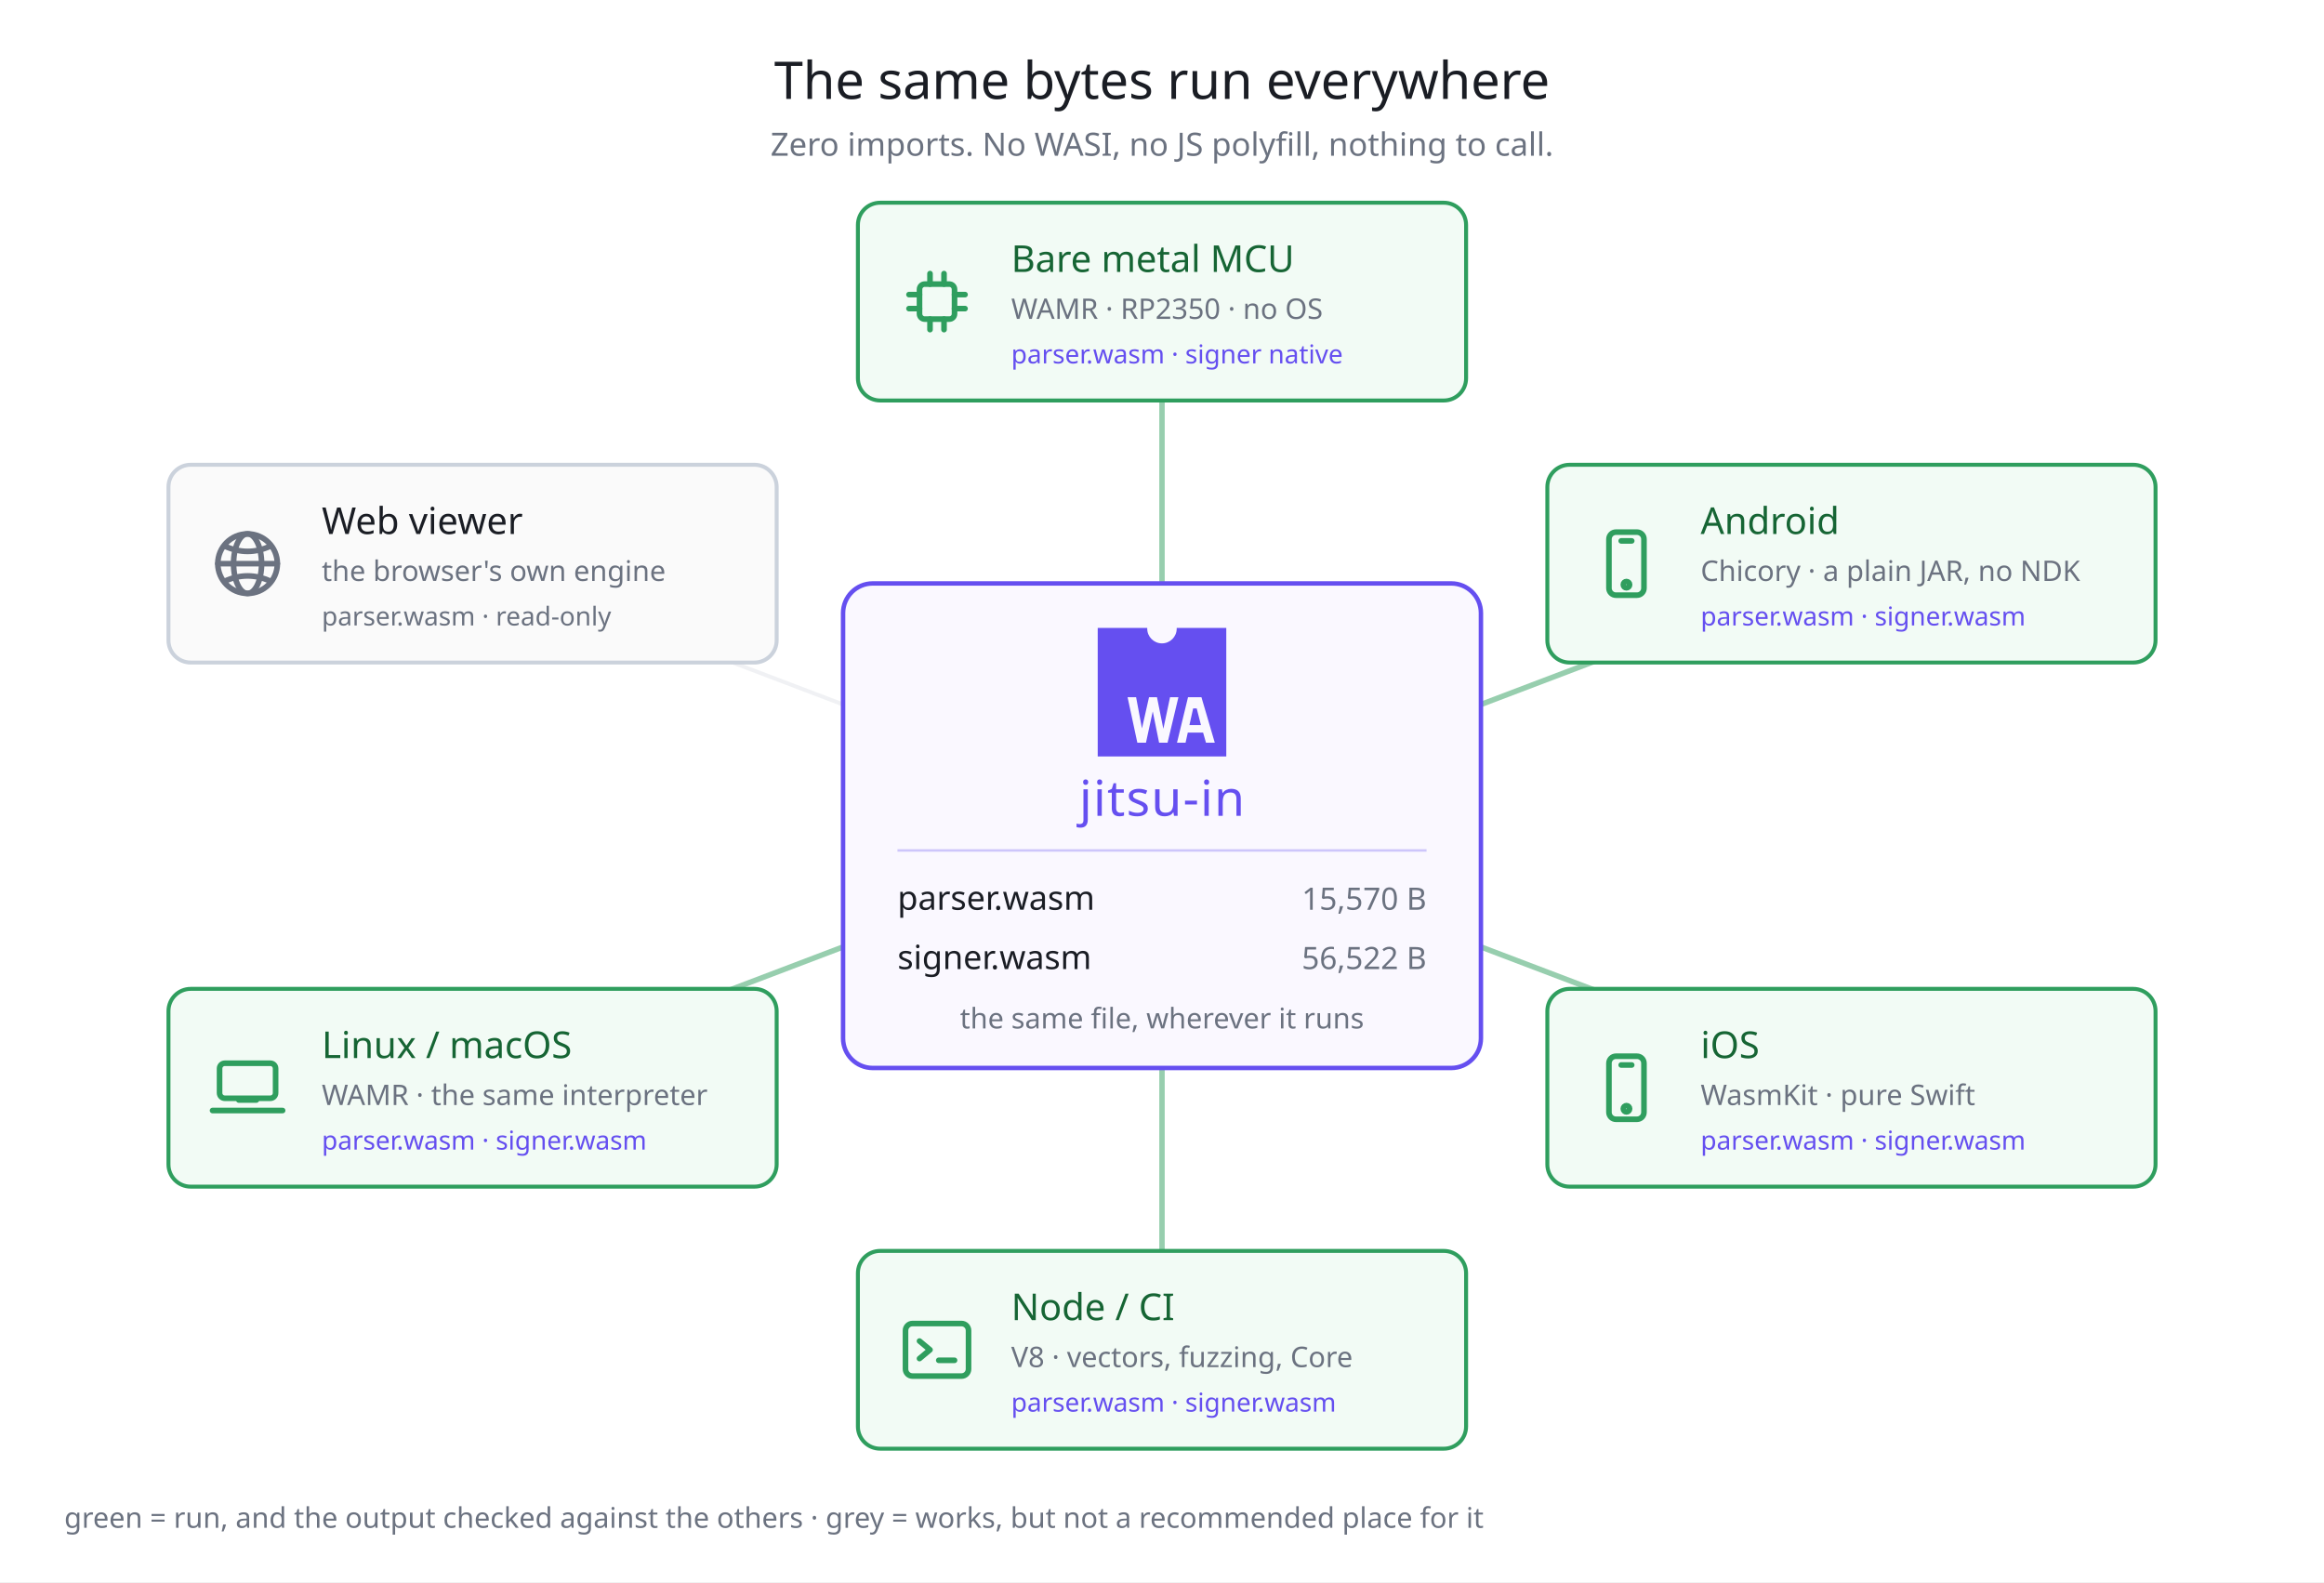
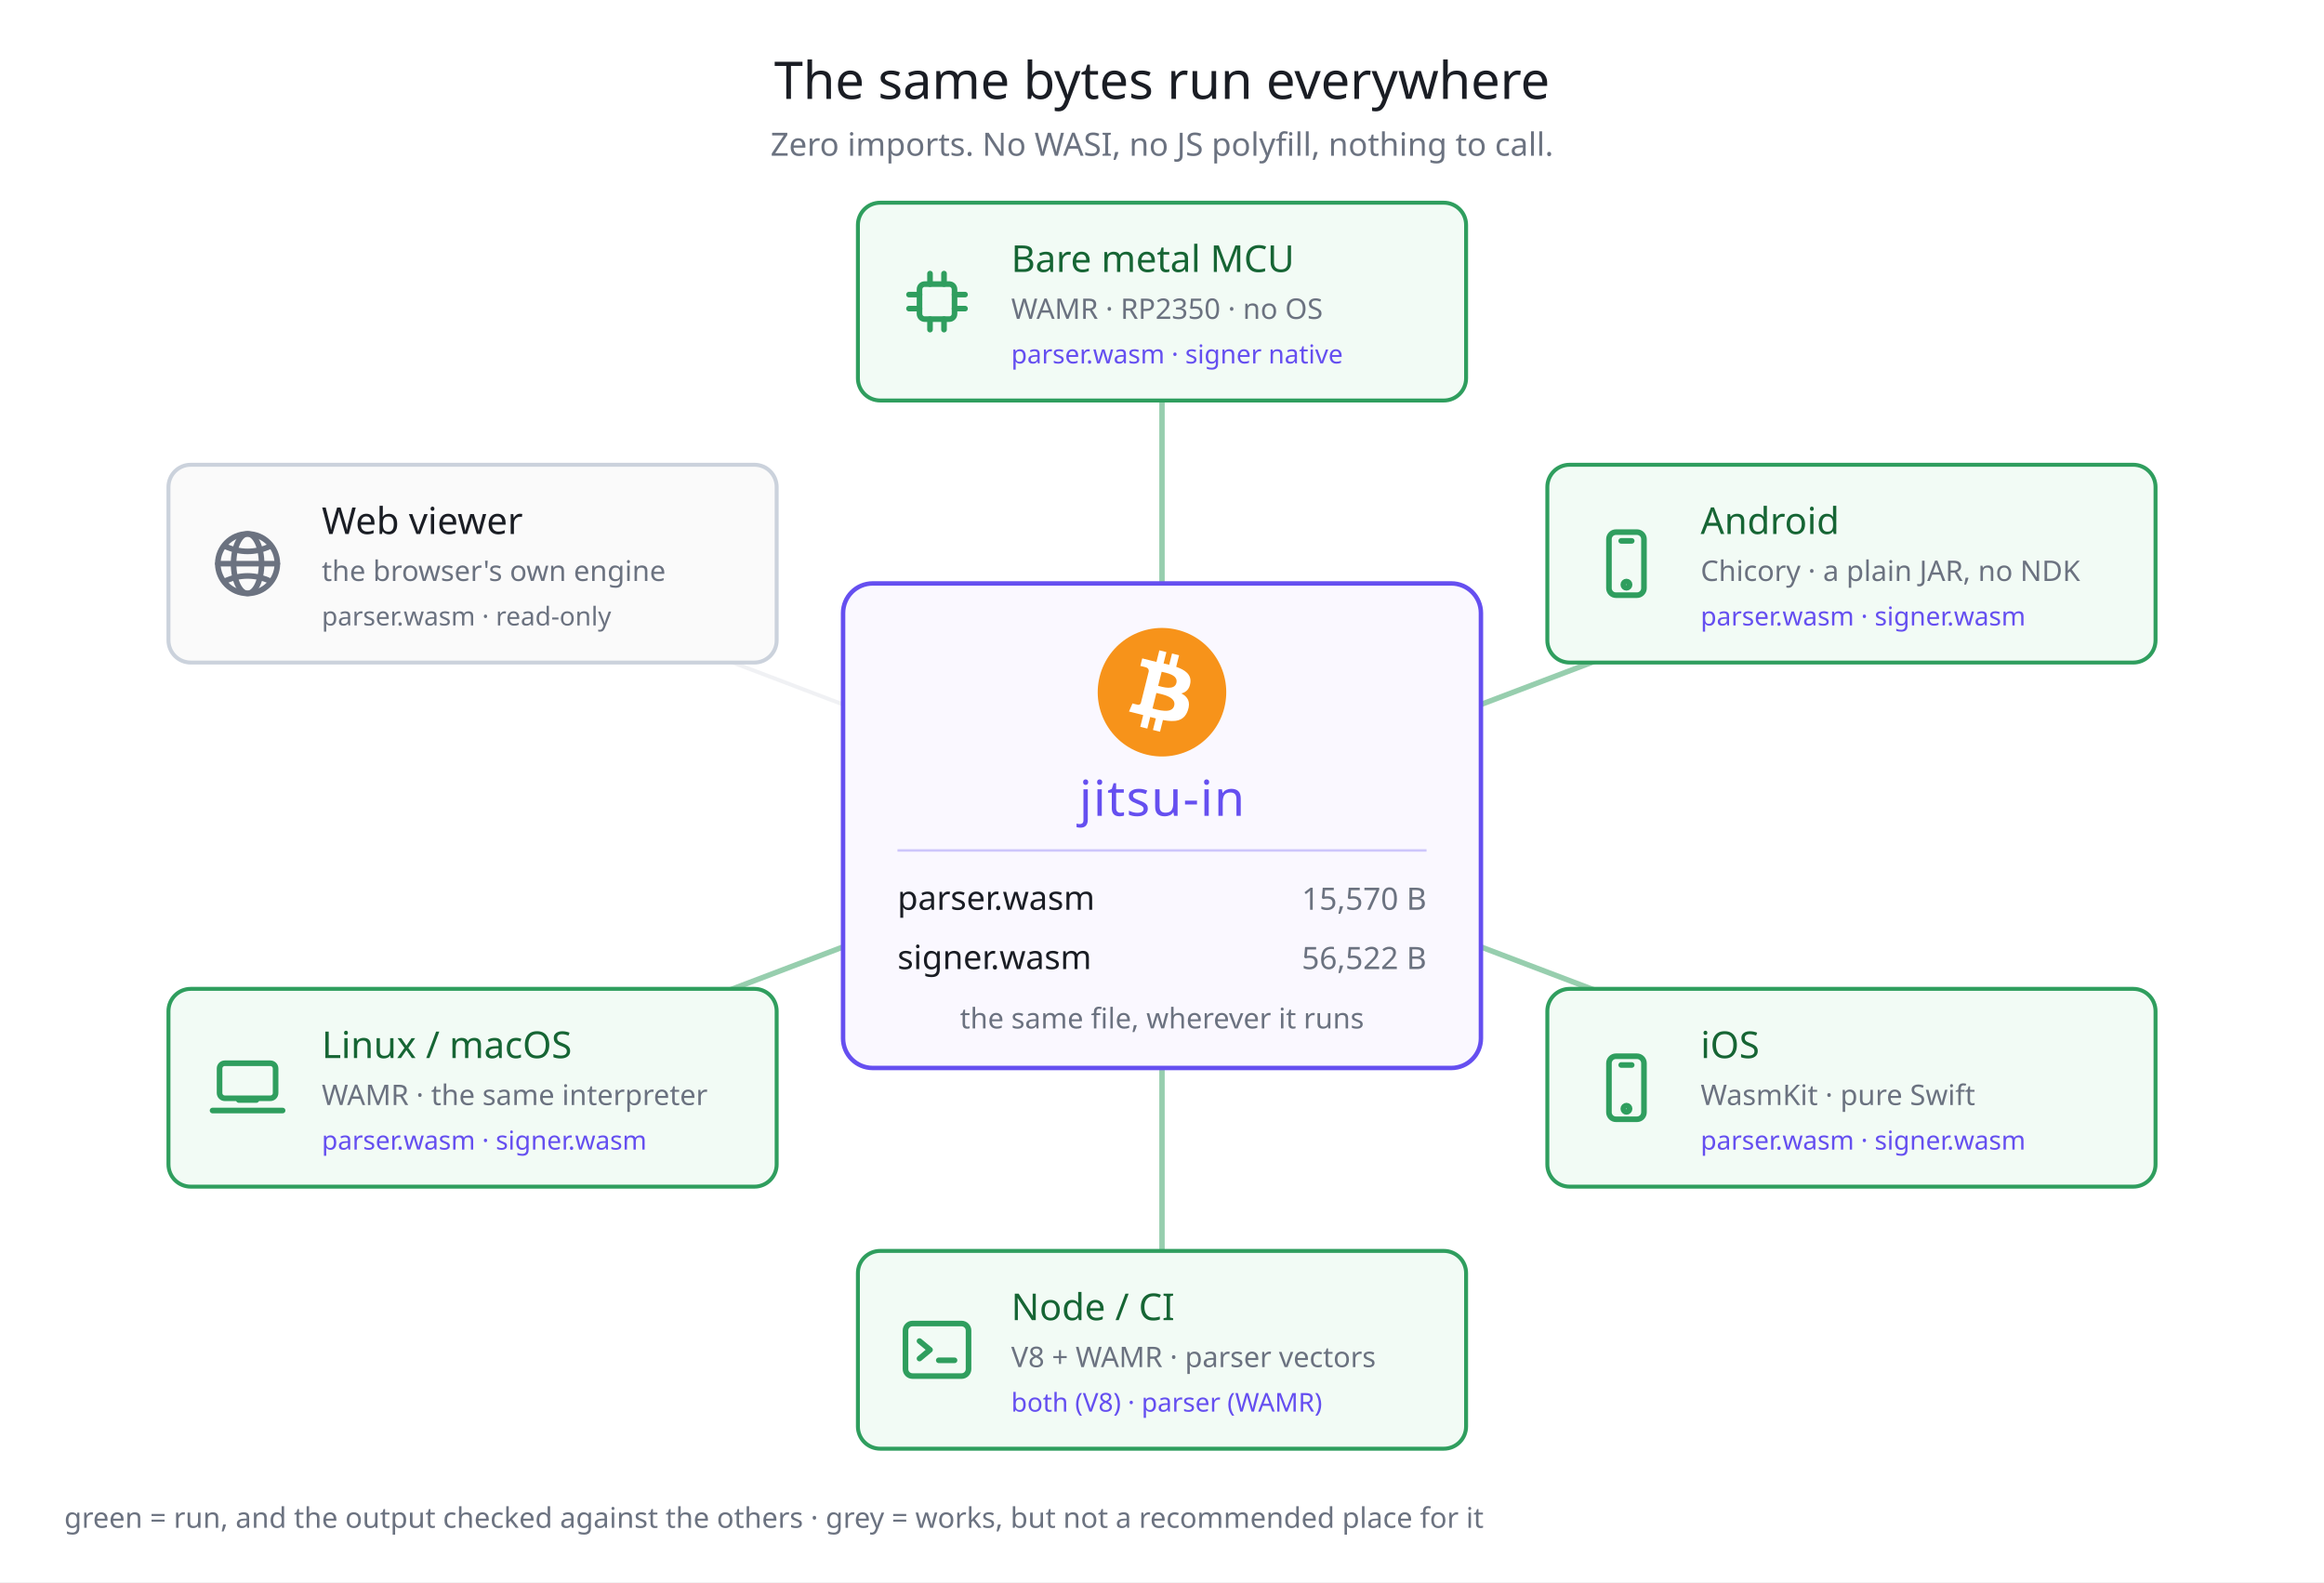
<svg xmlns="http://www.w3.org/2000/svg" width="940" height="640" viewBox="0 0 940 640" font-family="Hiragino Sans, Noto Sans JP, sans-serif">
  <rect width="940" height="640" fill="#ffffff" />
  <text x="470" y="40" fill="#1a1d24" font-size="21" text-anchor="middle">The same bytes run everywhere</text>
  <text x="470" y="63" fill="#6b7280" font-size="13" text-anchor="middle">Zero imports. No WASI, no JS polyfill, nothing to call.</text>
  <line x1="470" y1="334" x2="470" y2="122" stroke="#2f9e5e" stroke-width="2.2" opacity="0.5" />
  <line x1="470" y1="334" x2="748.86" y2="228" stroke="#2f9e5e" stroke-width="2.2" opacity="0.5" />
  <line x1="470" y1="334" x2="748.86" y2="440" stroke="#2f9e5e" stroke-width="2.2" opacity="0.5" />
  <line x1="470" y1="334" x2="470" y2="546" stroke="#2f9e5e" stroke-width="2.2" opacity="0.5" />
  <line x1="470" y1="334" x2="191.14" y2="440" stroke="#2f9e5e" stroke-width="2.2" opacity="0.5" />
  <line x1="470" y1="334" x2="191.14" y2="228" stroke="#d4d8e0" stroke-width="1.6" opacity="0.35" />
  <rect x="341" y="236" width="258" height="196" rx="12" fill="#faf8ff" stroke="#654FF0" stroke-width="1.8" />
-   <g transform="translate(444,254) scale(0.4831816)" fill="#654FF0">
-     <path d="M66.12,0c0,.19,0,.38,0,.58a12.34,12.34,0,1,1-24.68,0c0-.2,0-.39,0-.58H0V107.62H107.62V0ZM51.38,96.1,46.14,70.17H46L40.39,96.1H33.18L25,58h7.13L37,83.93h.09L42.94,58h6.67L54.9,84.25H55L60.55,58h7L58.46,96.1Zm39.26,0-2.43-8.48H75.4L73.53,96.1H66.36L75.59,58H86.83L98,96.1Z" />
-     <polygon points="79.87 67.39 76.76 81.37 86.44 81.37 82.87 67.39 79.87 67.39" />
+   <g transform="translate(444,254) scale(0.8125)">
+     <path fill="#f7931a" d="m63.033,39.744c-4.274,17.143-21.637,27.576-38.782,23.301-17.138-4.274-27.571-21.638-23.295-38.78,4.272-17.145,21.635-27.579,38.775-23.305,17.144,4.274,27.576,21.64,23.302,38.784z" />
+     <path fill="#FFF" d="m46.103,27.444c0.637-4.258-2.605-6.547-7.038-8.074l1.438-5.768-3.511-0.875-1.4,5.616c-0.923-0.23-1.871-0.447-2.813-0.662l1.41-5.653-3.509-0.875-1.439,5.766c-0.764-0.174-1.514-0.346-2.242-0.527l0.004-0.018-4.842-1.209-0.934,3.75s2.605,0.597,2.55,0.634c1.422,0.355,1.679,1.296,1.636,2.042l-1.638,6.571c0.098,0.025,0.225,0.061,0.365,0.117-0.117-0.029-0.242-0.061-0.371-0.092l-2.296,9.205c-0.174,0.432-0.615,1.08-1.609,0.834,0.035,0.051-2.552-0.637-2.552-0.637l-1.743,4.019,4.569,1.139c0.85,0.213,1.683,0.436,2.503,0.646l-1.453,5.834,3.507,0.875,1.439-5.772c0.958,0.26,1.888,0.5,2.798,0.726l-1.434,5.745,3.511,0.875,1.453-5.823c5.987,1.133,10.489,0.676,12.384-4.739,1.527-4.36-0.076-6.875-3.226-8.515,2.294-0.529,4.022-2.038,4.483-5.155zm-8.022,11.249c-1.085,4.36-8.426,2.003-10.806,1.412l1.928-7.729c2.38,0.594,10.012,1.77,8.878,6.317zm1.086-11.312c-0.99,3.966-7.1,1.951-9.082,1.457l1.748-7.01c1.982,0.494,8.365,1.416,7.334,5.553z" />
  </g>
  <text x="470" y="330" fill="#654FF0" font-size="20" text-anchor="middle" letter-spacing="0.5">jitsu-in</text>
  <line x1="363" y1="344" x2="577" y2="344" stroke="#654FF0" stroke-width="1" opacity="0.3" />
  <text x="363" y="368" fill="#1a1d24" font-size="13.5">parser.wasm</text>
  <text x="577" y="368" fill="#6b7280" font-size="12.5" text-anchor="end">15,570 B</text>
  <text x="363" y="392" fill="#1a1d24" font-size="13.5">signer.wasm</text>
  <text x="577" y="392" fill="#6b7280" font-size="12.5" text-anchor="end">56,522 B</text>
  <text x="470" y="416" fill="#6b7280" font-size="11.5" text-anchor="middle">the same file, wherever it runs</text>
  <rect x="347" y="82" width="246" height="80" rx="9" fill="#f2fbf5" stroke="#2f9e5e" stroke-width="1.6" />
  <g transform="translate(362,105) scale(1.416667)" fill="none" stroke="#2f9e5e" stroke-width="1.6" stroke-linecap="round" stroke-linejoin="round">
    <rect x="7" y="7" width="10" height="10" rx="1.5" />
    <line x1="10" y1="7" x2="10" y2="4" />
    <line x1="14" y1="7" x2="14" y2="4" />
    <line x1="10" y1="17" x2="10" y2="20" />
    <line x1="14" y1="17" x2="14" y2="20" />
    <line x1="7" y1="10" x2="4" y2="10" />
    <line x1="7" y1="14" x2="4" y2="14" />
    <line x1="17" y1="10" x2="20" y2="10" />
    <line x1="17" y1="14" x2="20" y2="14" />
  </g>
  <text x="409" y="110" fill="#166534" font-size="15">Bare metal MCU</text>
  <text x="409" y="129" fill="#6b7280" font-size="11.5">WAMR · RP2350 · no OS</text>
  <text x="409" y="147" fill="#654FF0" font-size="10.5">parser.wasm · signer native</text>
  <rect x="625.86" y="188" width="246" height="80" rx="9" fill="#f2fbf5" stroke="#2f9e5e" stroke-width="1.6" />
  <g transform="translate(640.8602,211) scale(1.416667)" fill="none" stroke="#2f9e5e" stroke-width="1.6" stroke-linecap="round" stroke-linejoin="round">
    <rect x="7" y="3" width="10" height="18" rx="2" />
    <line x1="10.5" y1="5.5" x2="13.5" y2="5.5" />
    <circle cx="12" cy="18" r="0.9" />
  </g>
  <text x="687.86" y="216" fill="#166534" font-size="15">Android</text>
  <text x="687.86" y="235" fill="#6b7280" font-size="11.5">Chicory · a plain JAR, no NDK</text>
  <text x="687.86" y="253" fill="#654FF0" font-size="10.5">parser.wasm · signer.wasm</text>
  <rect x="625.86" y="400" width="246" height="80" rx="9" fill="#f2fbf5" stroke="#2f9e5e" stroke-width="1.6" />
  <g transform="translate(640.8602,423) scale(1.416667)" fill="none" stroke="#2f9e5e" stroke-width="1.6" stroke-linecap="round" stroke-linejoin="round">
    <rect x="7" y="3" width="10" height="18" rx="2" />
    <line x1="10.5" y1="5.5" x2="13.5" y2="5.5" />
    <circle cx="12" cy="18" r="0.9" />
  </g>
  <text x="687.86" y="428" fill="#166534" font-size="15">iOS</text>
  <text x="687.86" y="447" fill="#6b7280" font-size="11.5">WasmKit · pure Swift</text>
  <text x="687.86" y="465" fill="#654FF0" font-size="10.5">parser.wasm · signer.wasm</text>
  <rect x="347" y="506" width="246" height="80" rx="9" fill="#f2fbf5" stroke="#2f9e5e" stroke-width="1.6" />
  <g transform="translate(362,529) scale(1.416667)" fill="none" stroke="#2f9e5e" stroke-width="1.6" stroke-linecap="round" stroke-linejoin="round">
    <rect x="3" y="4.5" width="18" height="15" rx="2" />
    <path d="M7 9.5 l3 2.5 l-3 2.5" />
    <line x1="12.5" y1="15" x2="17" y2="15" />
  </g>
  <text x="409" y="534" fill="#166534" font-size="15">Node / CI</text>
-   <text x="409" y="553" fill="#6b7280" font-size="11.5">V8 · vectors, fuzzing, Core</text>
-   <text x="409" y="571" fill="#654FF0" font-size="10.5">parser.wasm · signer.wasm</text>
+   <text x="409" y="553" fill="#6b7280" font-size="11.5">V8 + WAMR · parser vectors</text>
+   <text x="409" y="571" fill="#654FF0" font-size="10.5">both (V8) · parser (WAMR)</text>
  <rect x="68.14" y="400" width="246" height="80" rx="9" fill="#f2fbf5" stroke="#2f9e5e" stroke-width="1.6" />
  <g transform="translate(83.13982,423) scale(1.416667)" fill="none" stroke="#2f9e5e" stroke-width="1.6" stroke-linecap="round" stroke-linejoin="round">
    <rect x="4" y="5" width="16" height="10" rx="1.5" />
    <path d="M2 18.5 h20" />
    <path d="M9.5 15.5 h5" />
  </g>
  <text x="130.14" y="428" fill="#166534" font-size="15">Linux / macOS</text>
  <text x="130.14" y="447" fill="#6b7280" font-size="11.5">WAMR · the same interpreter</text>
  <text x="130.14" y="465" fill="#654FF0" font-size="10.5">parser.wasm · signer.wasm</text>
  <rect x="68.14" y="188" width="246" height="80" rx="9" fill="#fafafa" stroke="#cbd2dc" stroke-width="1.6" />
  <g transform="translate(83.13982,211) scale(1.416667)" fill="none" stroke="#6b7280" stroke-width="1.6" stroke-linecap="round" stroke-linejoin="round">
    <circle cx="12" cy="12" r="8.5" />
    <ellipse cx="12" cy="12" rx="4" ry="8.5" />
    <line x1="3.5" y1="12" x2="20.5" y2="12" />
    <path d="M5.5 7 Q12 10 18.5 7" />
    <path d="M5.5 17 Q12 14 18.5 17" />
  </g>
  <text x="130.14" y="216" fill="#1a1d24" font-size="15">Web viewer</text>
  <text x="130.14" y="235" fill="#6b7280" font-size="11.5">the browser's own engine</text>
  <text x="130.14" y="253" fill="#6b7280" font-size="10.5">parser.wasm · read-only</text>
  <text x="26" y="618" fill="#6b7280" font-size="11.5">green = run, and the output checked against the others · grey = works, but not a recommended place for it</text>
</svg>
